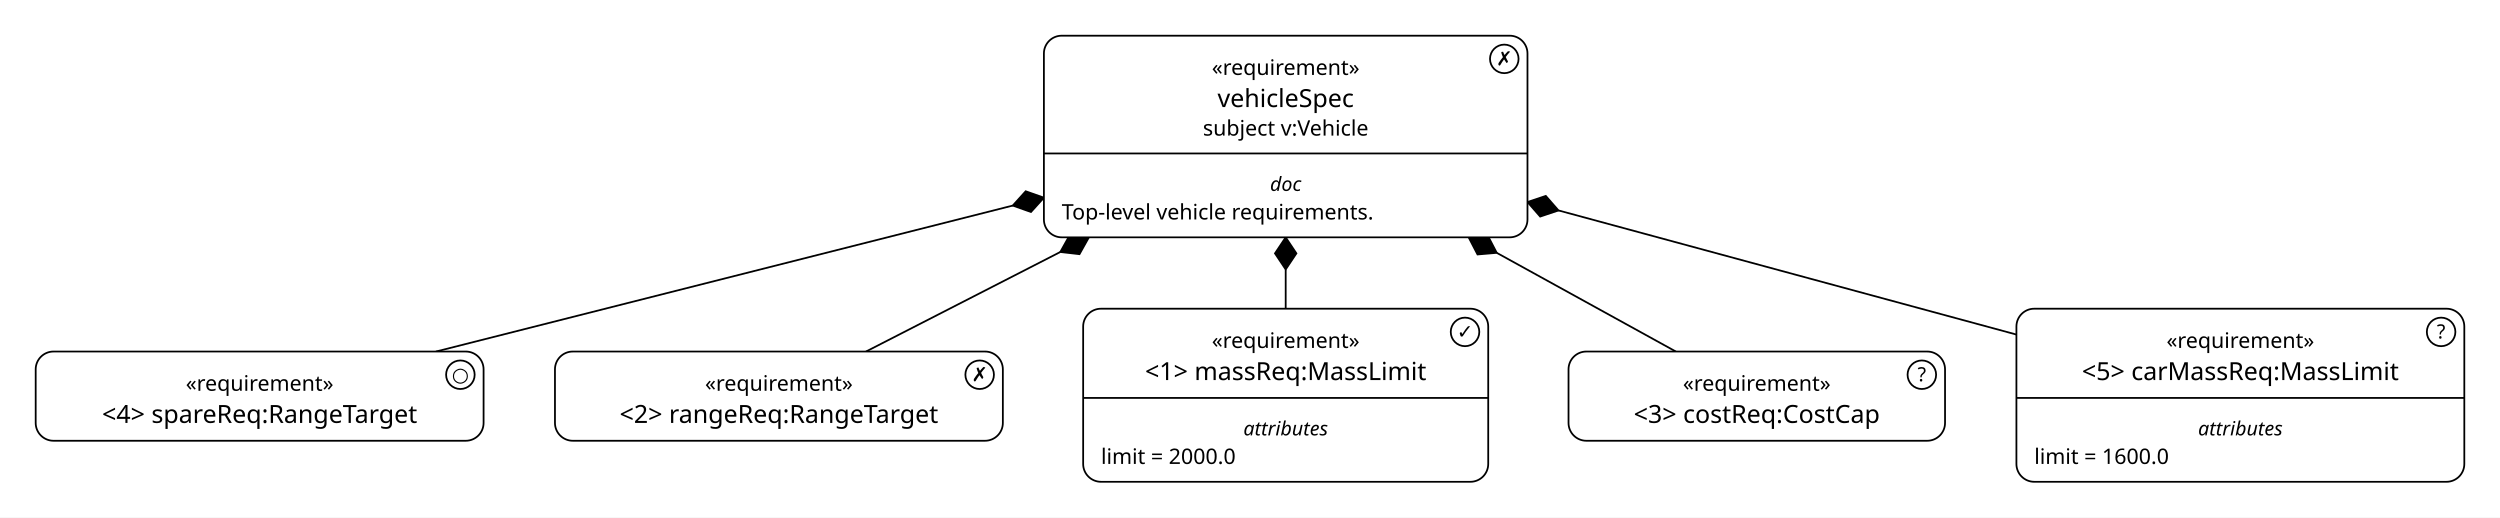
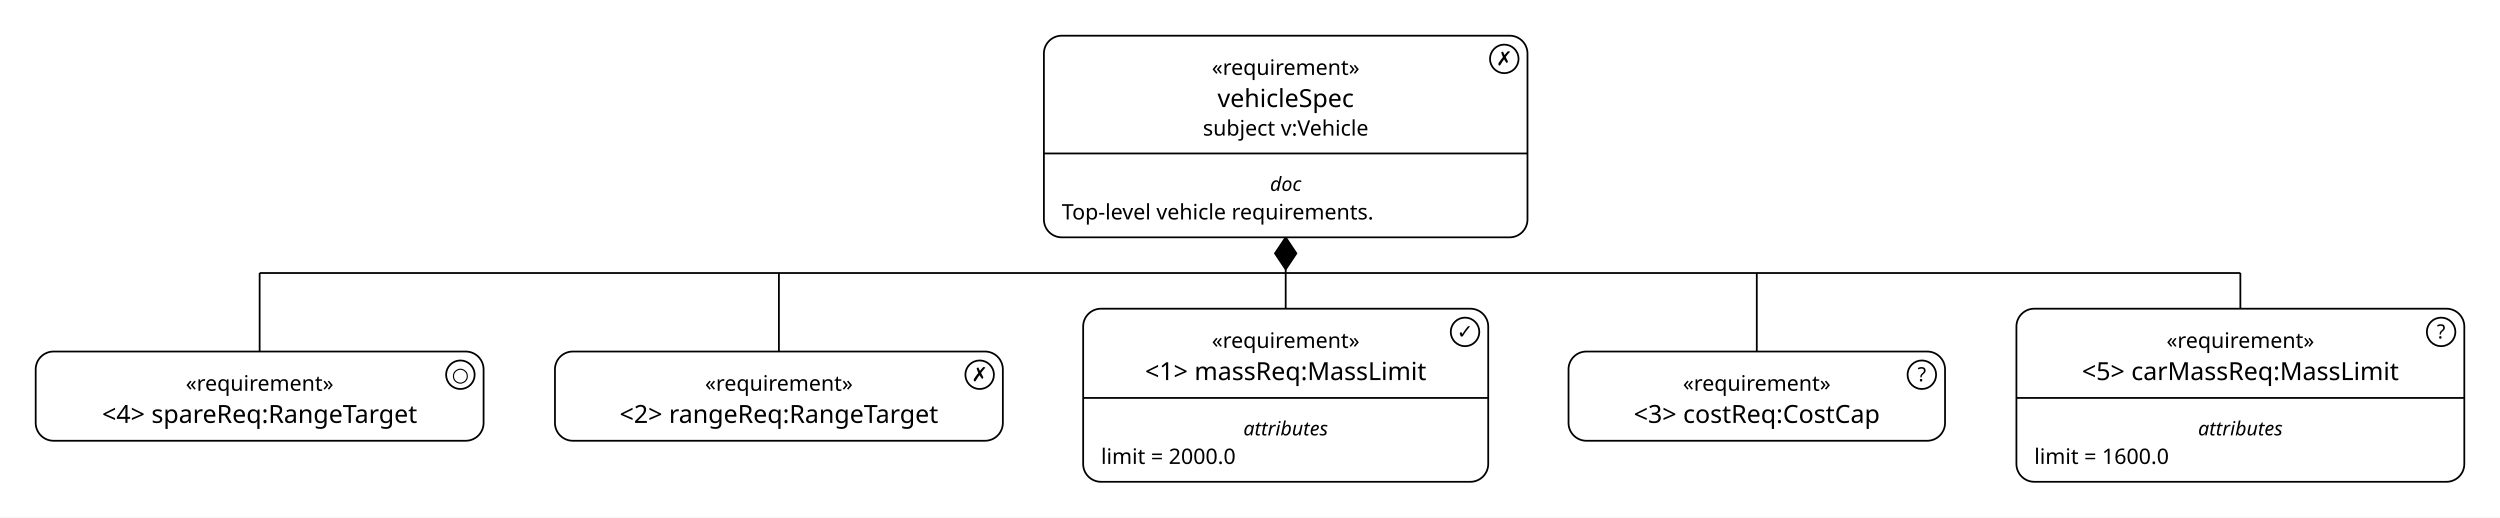
<svg xmlns="http://www.w3.org/2000/svg" width="1401" height="290" viewBox="0 0 1401 290" font-family="sans-serif">
  <rect x="0" y="0" width="1401" height="290" fill="#ffffff" />
-   <polyline points="873.37,117.93 1130,187.49" fill="none" stroke="#000000" />
-   <polygon points="856,113.22 863.12,121.37 873.37,117.93 866.26,109.79" fill="#000000" stroke="#000000" />
-   <polyline points="838.78,141.69 939.14,197" fill="none" stroke="#000000" />
-   <polygon points="823.02,133 828,142.6 838.78,141.69 833.79,132.09" fill="#000000" stroke="#000000" />
-   <polyline points="720.5,151 720.5,173" fill="none" stroke="#000000" />
  <polygon points="720.5,133 714.5,142 720.5,151 726.5,142" fill="#000000" stroke="#000000" />
-   <polyline points="594.2,141.21 485.3,197" fill="none" stroke="#000000" />
-   <polygon points="610.22,133 599.47,131.76 594.2,141.21 604.94,142.44" fill="#000000" stroke="#000000" />
-   <polyline points="567.55,115.2 244.3,197" fill="none" stroke="#000000" />
-   <polygon points="585,110.79 574.8,107.18 567.55,115.2 577.75,118.81" fill="#000000" stroke="#000000" />
+   <polyline points="720.5,151 720.5,153" fill="none" stroke="#000000" />
+   <polyline points="145.5,153 1255.5,153" fill="none" stroke="#000000" />
+   <polyline points="1255.5,153 1255.5,173" fill="none" stroke="#000000" />
+   <polyline points="984.5,153 984.5,197" fill="none" stroke="#000000" />
+   <polyline points="720.5,153 720.5,173" fill="none" stroke="#000000" />
+   <polyline points="436.5,153 436.5,197" fill="none" stroke="#000000" />
+   <polyline points="145.5,153 145.5,197" fill="none" stroke="#000000" />
  <rect x="585" y="20" width="271" height="113" rx="10" fill="#ffffff" stroke="#000000" />
  <text x="720.5" y="42" text-anchor="middle" font-size="12">«requirement»</text>
  <text x="720.5" y="60" text-anchor="middle" font-size="14">vehicleSpec</text>
  <text x="720.5" y="76" text-anchor="middle" font-size="12">subject v:Vehicle</text>
  <rect x="835" y="25" width="16" height="16" rx="8" fill="none" stroke="#000000" />
  <text x="843" y="36.67" text-anchor="middle" font-size="11">✗</text>
  <polyline points="585,86 856,86" fill="none" stroke="#000000" />
  <text x="720.5" y="107" text-anchor="middle" font-size="11" font-style="italic">doc</text>
  <text x="595" y="123" text-anchor="start" font-size="12">Top-level vehicle requirements.</text>
  <rect x="1130" y="173" width="251" height="97" rx="10" fill="#ffffff" stroke="#000000" />
  <text x="1255.5" y="195" text-anchor="middle" font-size="12">«requirement»</text>
  <text x="1255.5" y="213" text-anchor="middle" font-size="14">&lt;5&gt; carMassReq:MassLimit</text>
  <rect x="1360" y="178" width="16" height="16" rx="8" fill="none" stroke="#000000" />
  <text x="1368" y="189.67" text-anchor="middle" font-size="11">?</text>
  <polyline points="1130,223 1381,223" fill="none" stroke="#000000" />
  <text x="1255.5" y="244" text-anchor="middle" font-size="11" font-style="italic">attributes</text>
  <text x="1140" y="260" text-anchor="start" font-size="12">limit = 1600.0</text>
  <rect x="879" y="197" width="211" height="50" rx="10" fill="#ffffff" stroke="#000000" />
  <text x="984.5" y="219" text-anchor="middle" font-size="12">«requirement»</text>
  <text x="984.5" y="237" text-anchor="middle" font-size="14">&lt;3&gt; costReq:CostCap</text>
  <rect x="1069" y="202" width="16" height="16" rx="8" fill="none" stroke="#000000" />
  <text x="1077" y="213.67" text-anchor="middle" font-size="11">?</text>
  <rect x="607" y="173" width="227" height="97" rx="10" fill="#ffffff" stroke="#000000" />
  <text x="720.5" y="195" text-anchor="middle" font-size="12">«requirement»</text>
  <text x="720.5" y="213" text-anchor="middle" font-size="14">&lt;1&gt; massReq:MassLimit</text>
  <rect x="813" y="178" width="16" height="16" rx="8" fill="none" stroke="#000000" />
  <text x="821" y="189.67" text-anchor="middle" font-size="11">✓</text>
  <polyline points="607,223 834,223" fill="none" stroke="#000000" />
  <text x="720.5" y="244" text-anchor="middle" font-size="11" font-style="italic">attributes</text>
  <text x="617" y="260" text-anchor="start" font-size="12">limit = 2000.0</text>
  <rect x="311" y="197" width="251" height="50" rx="10" fill="#ffffff" stroke="#000000" />
  <text x="436.5" y="219" text-anchor="middle" font-size="12">«requirement»</text>
  <text x="436.5" y="237" text-anchor="middle" font-size="14">&lt;2&gt; rangeReq:RangeTarget</text>
  <rect x="541" y="202" width="16" height="16" rx="8" fill="none" stroke="#000000" />
  <text x="549" y="213.67" text-anchor="middle" font-size="11">✗</text>
  <rect x="20" y="197" width="251" height="50" rx="10" fill="#ffffff" stroke="#000000" />
  <text x="145.5" y="219" text-anchor="middle" font-size="12">«requirement»</text>
  <text x="145.5" y="237" text-anchor="middle" font-size="14">&lt;4&gt; spareReq:RangeTarget</text>
  <rect x="250" y="202" width="16" height="16" rx="8" fill="none" stroke="#000000" />
  <text x="258" y="213.67" text-anchor="middle" font-size="11">○</text>
</svg>
